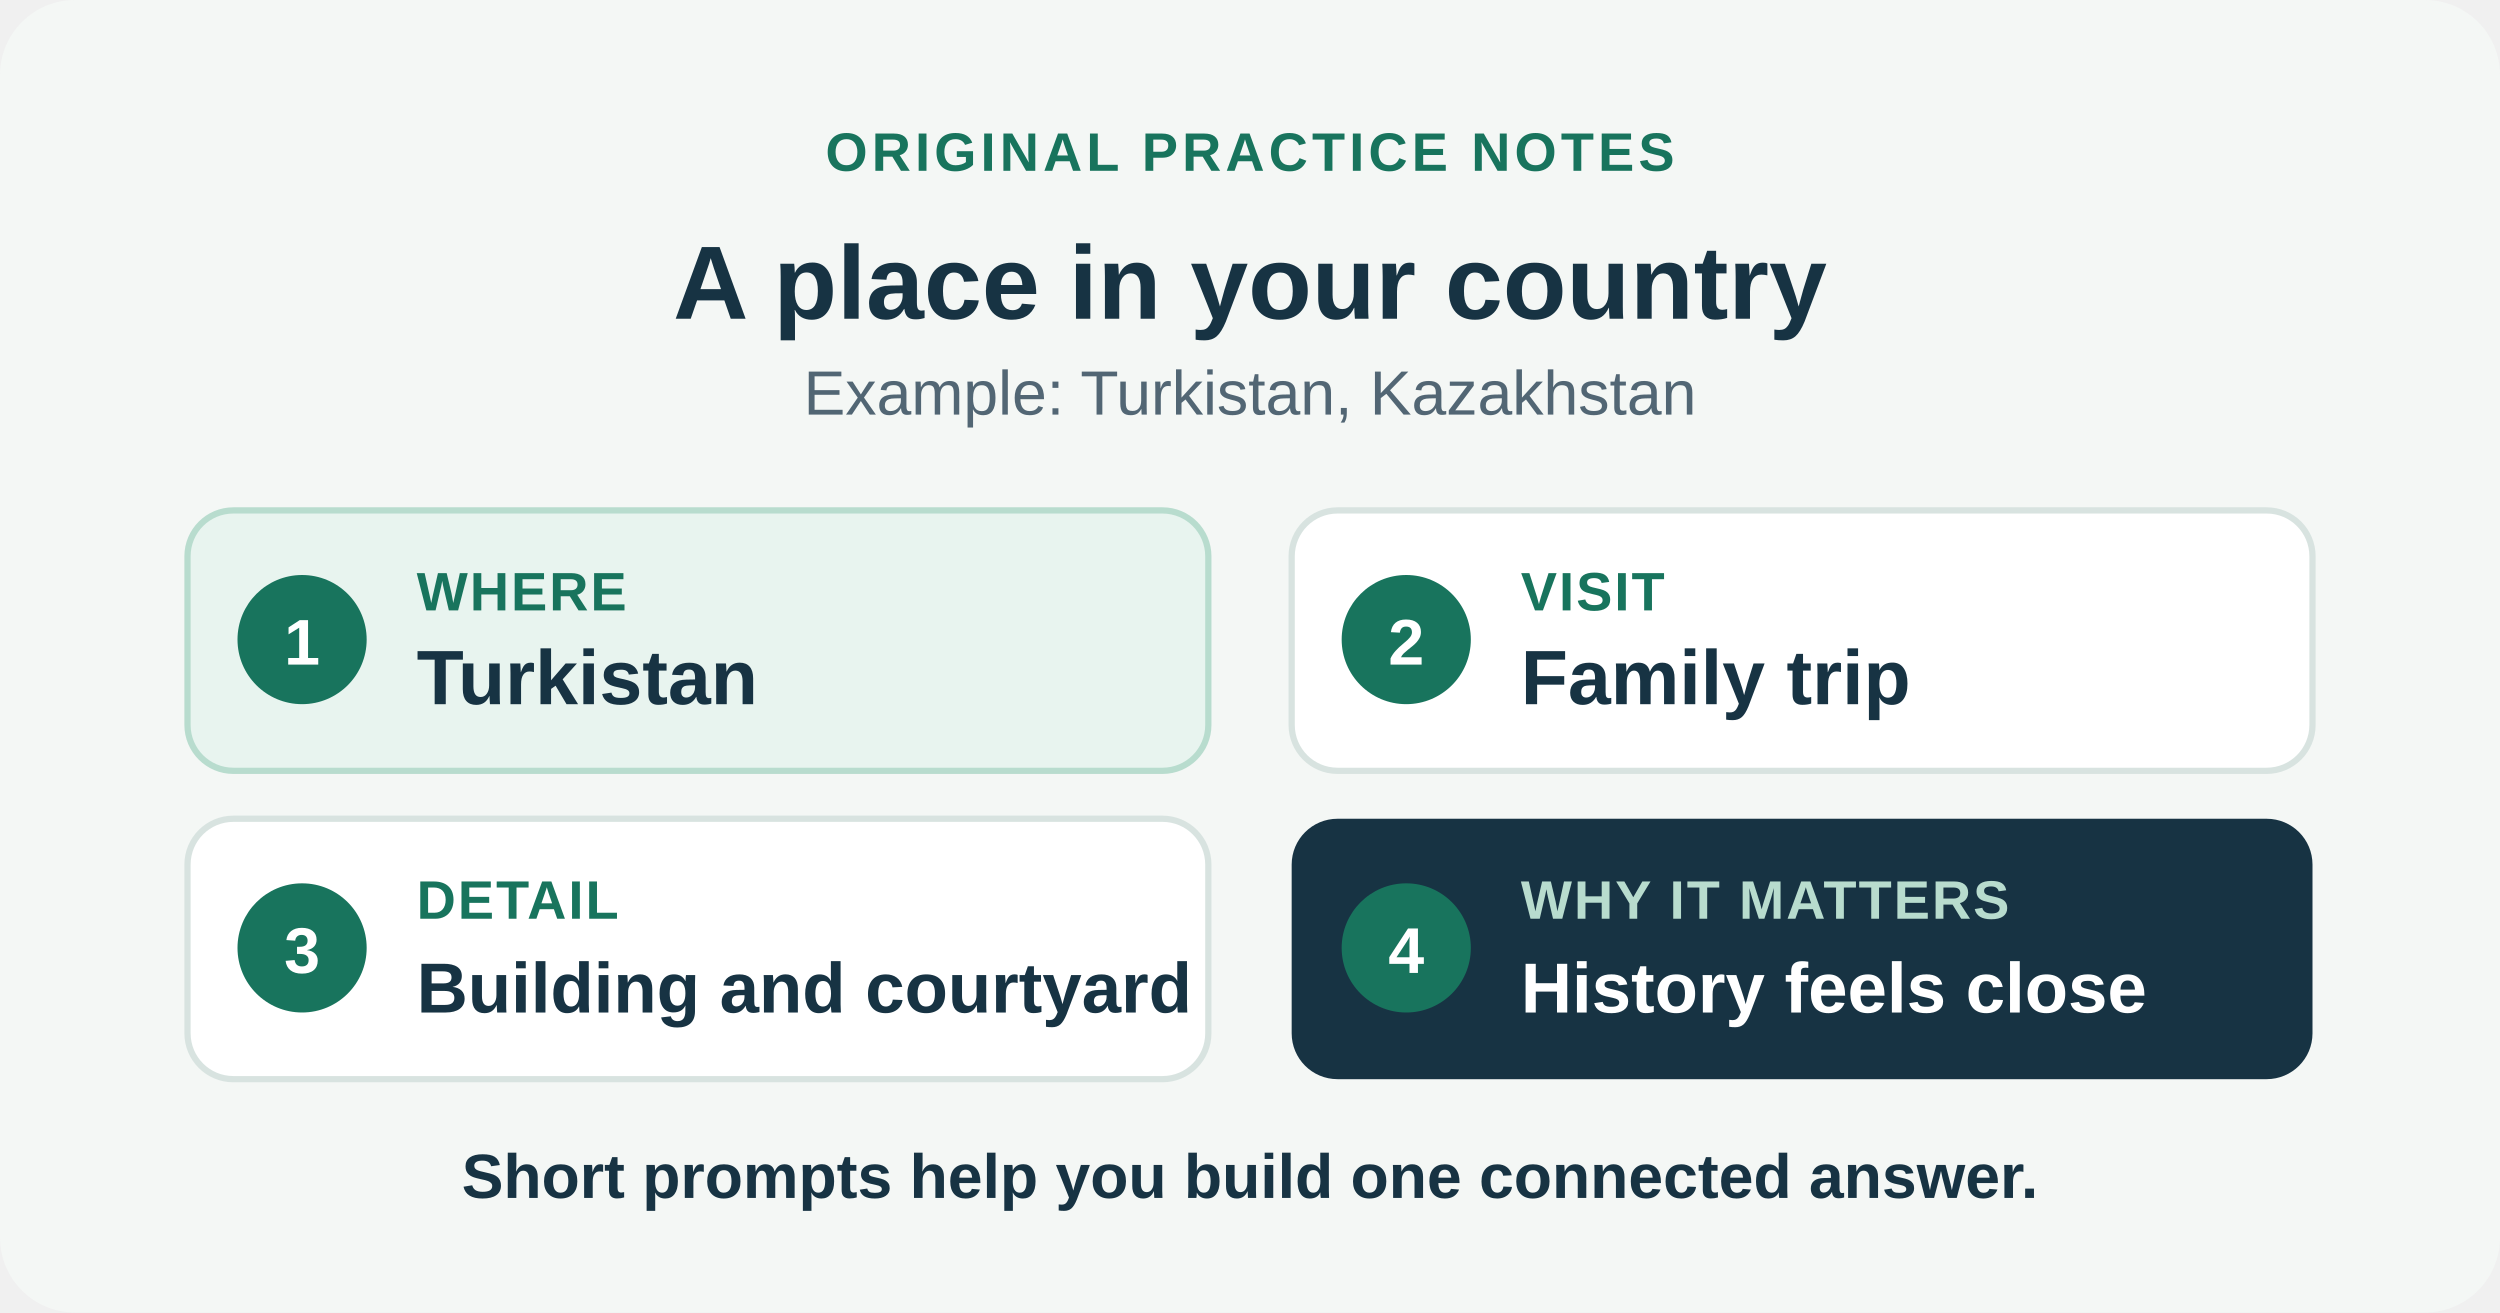
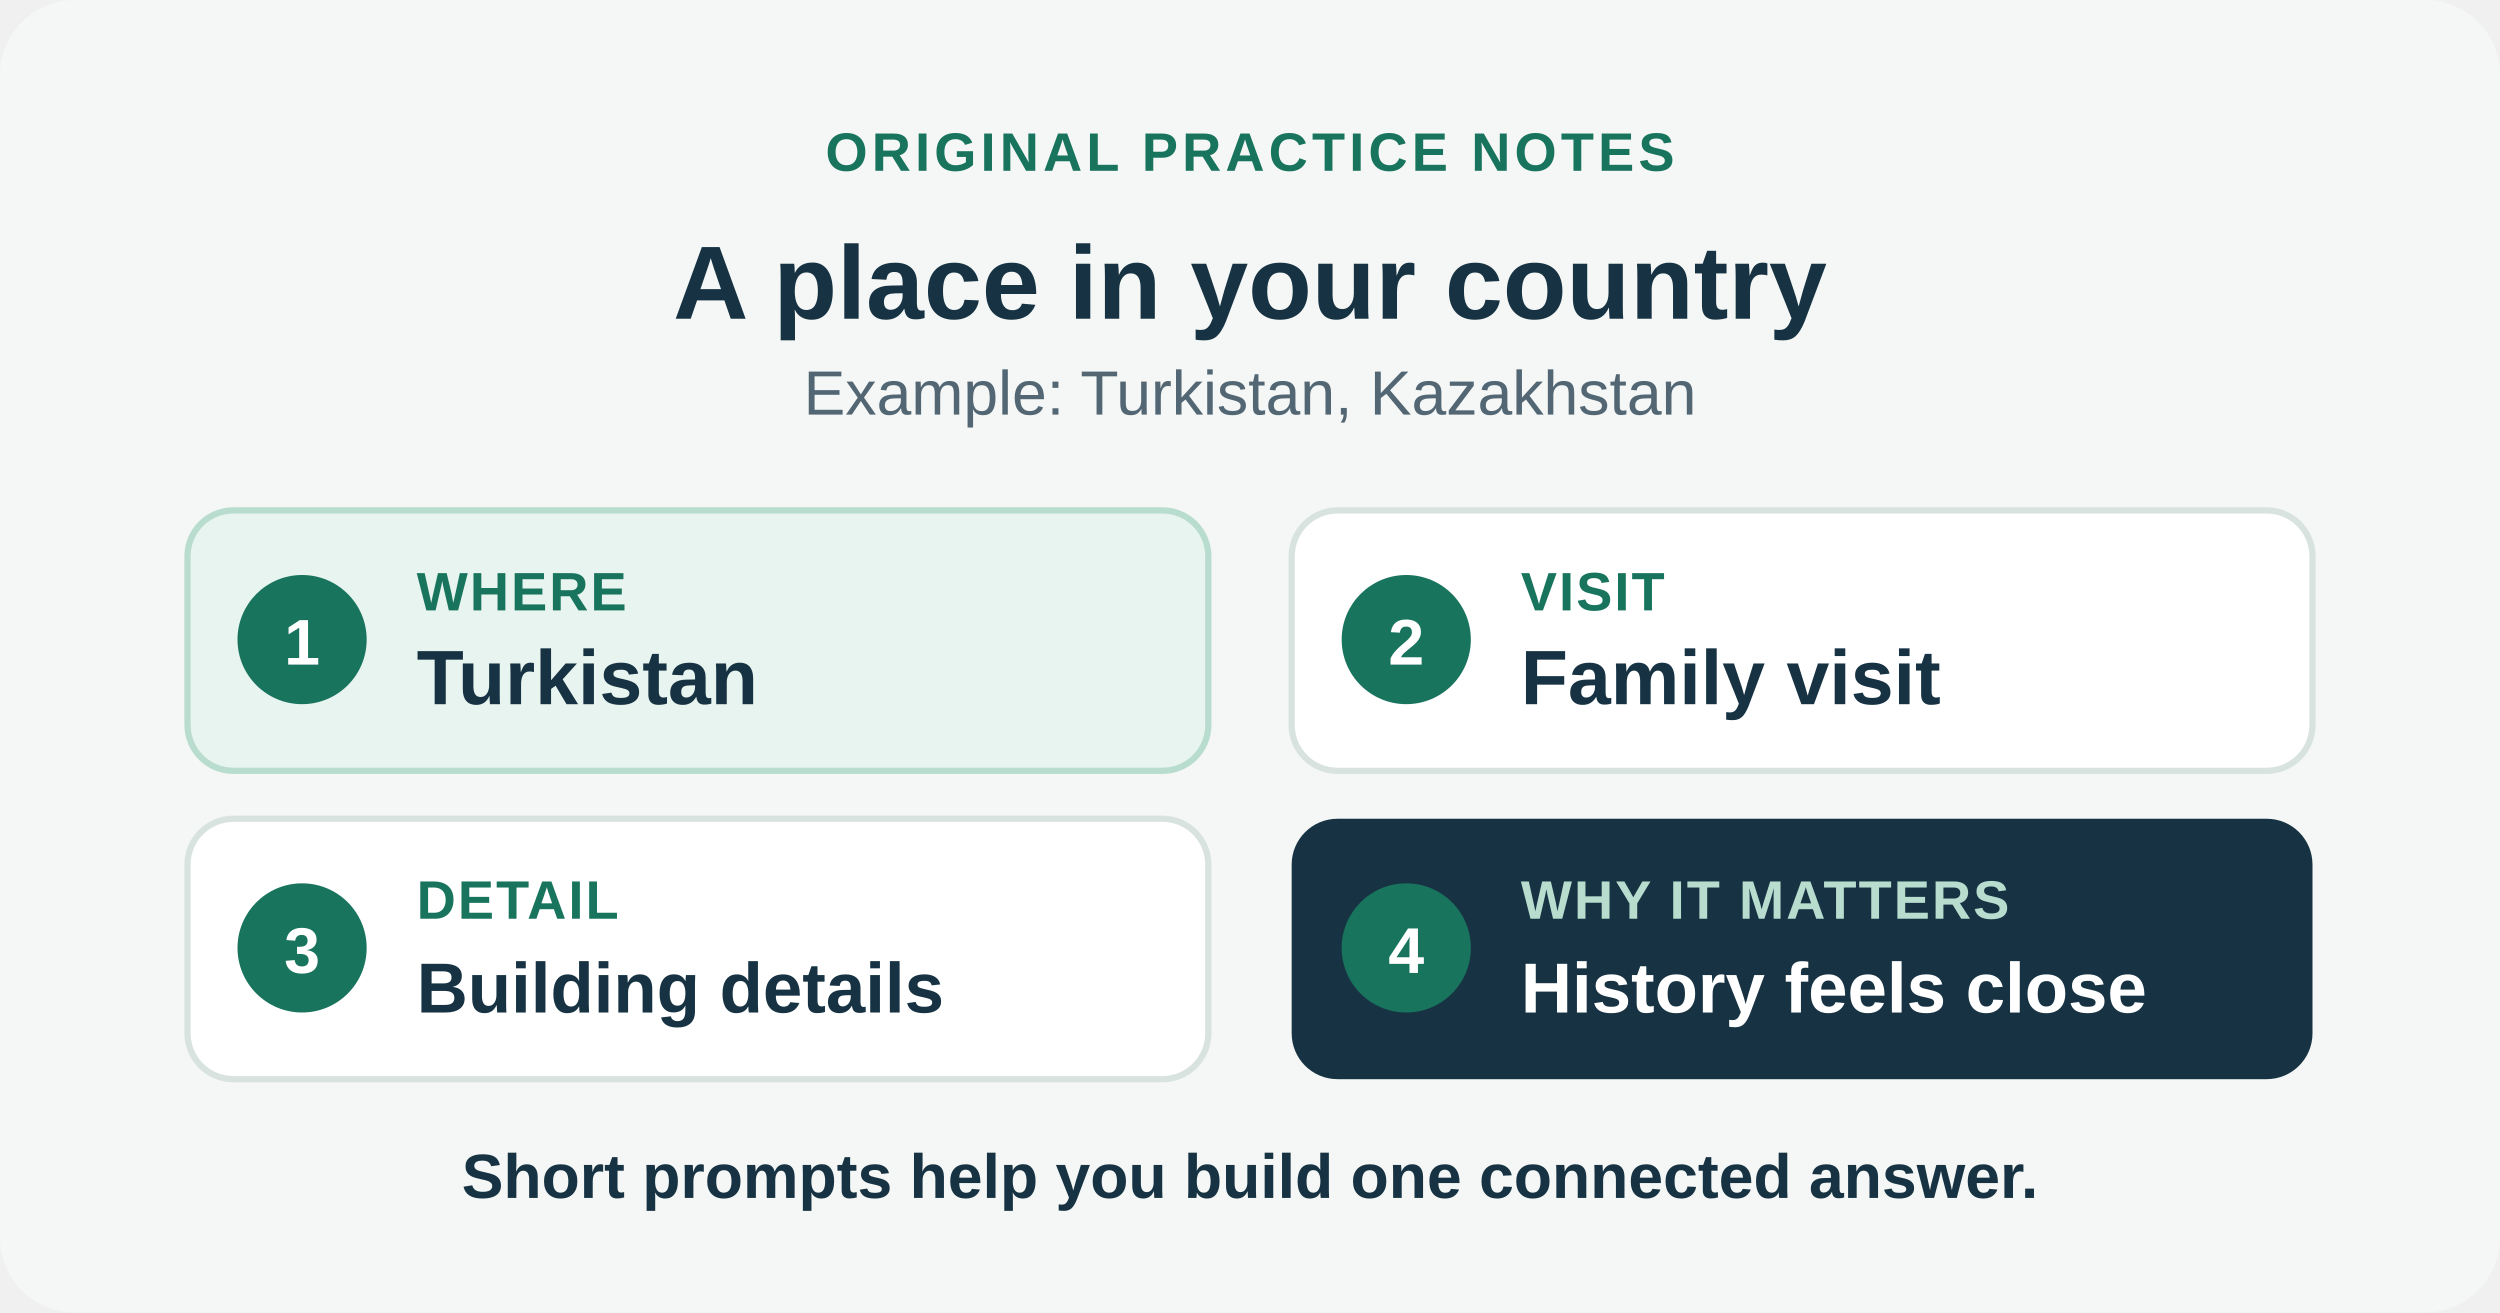
<svg xmlns="http://www.w3.org/2000/svg" width="1200" height="630" viewBox="0 0 1200 630" role="img" aria-labelledby="title desc">
  <rect width="1200" height="630" rx="36" fill="#F4F7F5" />
  <text x="600" y="82" text-anchor="middle" fill="#18745D" font-family="Arial, sans-serif" font-size="26" font-weight="700" letter-spacing="2">ORIGINAL PRACTICE NOTES</text>
  <text x="600" y="153" text-anchor="middle" fill="#173343" font-family="Arial, sans-serif" font-size="50" font-weight="700">A place in your country</text>
  <text x="600" y="199" text-anchor="middle" fill="#526674" font-family="Arial, sans-serif" font-size="30">Example: Turkistan, Kazakhstan</text>
  <g font-family="Arial, sans-serif">
    <rect x="90" y="245" width="490" height="125" rx="22" fill="#E8F4EF" stroke="#B8DCCE" stroke-width="3" />
    <circle cx="145" cy="307" r="31" fill="#18745D" />
    <text x="145" y="319" text-anchor="middle" fill="#FFFFFF" font-size="31" font-weight="700">1</text>
    <text x="200" y="293" fill="#18745D" font-size="26" font-weight="700" letter-spacing="1">WHERE</text>
    <text x="200" y="338" fill="#173343" font-size="37" font-weight="700">Turkistan</text>
    <rect x="620" y="245" width="490" height="125" rx="22" fill="#FFFFFF" stroke="#D8E3E0" stroke-width="3" />
    <circle cx="675" cy="307" r="31" fill="#18745D" />
    <text x="675" y="319" text-anchor="middle" fill="#FFFFFF" font-size="31" font-weight="700">2</text>
    <text x="730" y="293" fill="#18745D" font-size="26" font-weight="700" letter-spacing="1">VISIT</text>
-     <text x="730" y="338" fill="#173343" font-size="37" font-weight="700">Family trip</text>
+     <text x="730" y="338" fill="#173343" font-size="37" font-weight="700">Family visit</text>
    <rect x="90" y="393" width="490" height="125" rx="22" fill="#FFFFFF" stroke="#D8E3E0" stroke-width="3" />
    <circle cx="145" cy="455" r="31" fill="#18745D" />
    <text x="145" y="467" text-anchor="middle" fill="#FFFFFF" font-size="31" font-weight="700">3</text>
    <text x="200" y="441" fill="#18745D" font-size="26" font-weight="700" letter-spacing="1">DETAIL</text>
-     <text x="200" y="486" fill="#173343" font-size="34" font-weight="700">Building and courtyard</text>
+     <text x="200" y="486" fill="#173343" font-size="34" font-weight="700">Building details</text>
    <rect x="620" y="393" width="490" height="125" rx="22" fill="#173343" />
    <circle cx="675" cy="455" r="31" fill="#18745D" />
    <text x="675" y="467" text-anchor="middle" fill="#FFFFFF" font-size="31" font-weight="700">4</text>
    <text x="730" y="441" fill="#B8DCCE" font-size="26" font-weight="700" letter-spacing="1">WHY IT MATTERS</text>
    <text x="730" y="486" fill="#FFFFFF" font-size="34" font-weight="700">History feels close</text>
  </g>
  <text x="600" y="575" text-anchor="middle" fill="#173343" font-family="Arial, sans-serif" font-size="30" font-weight="700">Short prompts help you build one connected answer.</text>
</svg>
